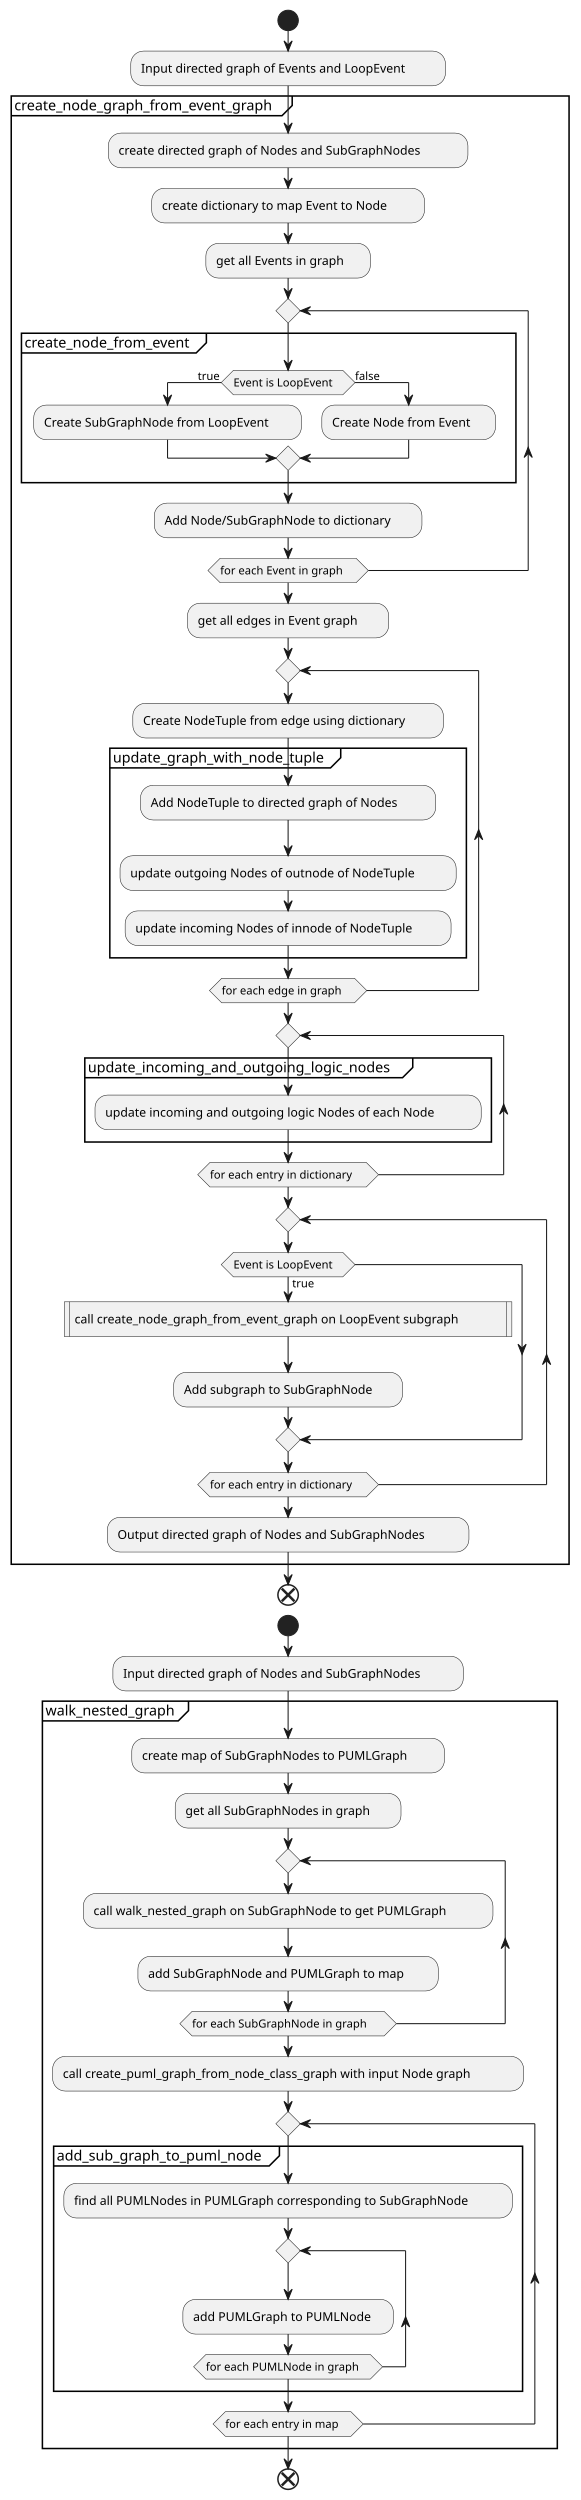
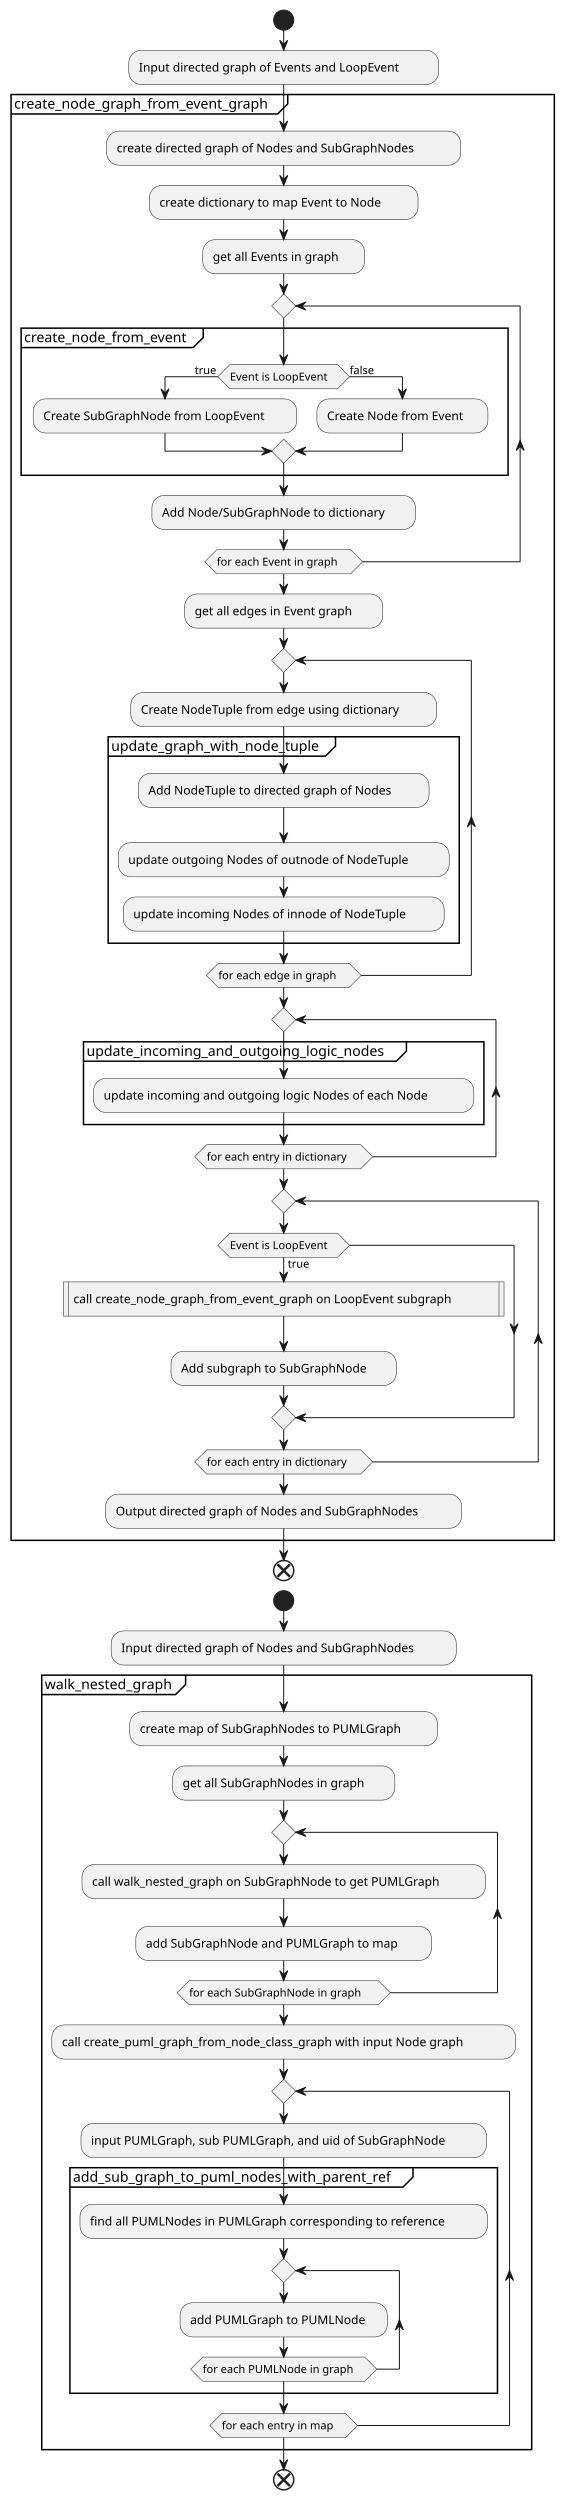
- <svg xmlns="http://www.w3.org/2000/svg" contentStyleType="text/css" height="2447px" preserveAspectRatio="none" style="width:568px;height:2447px;background:#FFFFFF;" version="1.1" viewBox="0 0 568 2447" width="568px" zoomAndPan="magnify">
+ <svg xmlns="http://www.w3.org/2000/svg" contentStyleType="text/css" height="2485px" preserveAspectRatio="none" style="width:562px;height:2485px;background:#FFFFFF;" version="1.1" viewBox="0 0 562 2485" width="562px" zoomAndPan="magnify">
  <defs />
  <g>
    <ellipse cx="282" cy="20" fill="#222222" rx="10" ry="10" style="stroke:#222222;stroke-width:1.0;" />
    <rect fill="#F1F1F1" height="33.969" rx="12.5" ry="12.5" style="stroke:#181818;stroke-width:0.5;" width="308" x="128" y="50" />
    <text fill="#000000" font-family="sans-serif" font-size="12" lengthAdjust="spacing" textLength="288" x="138" y="71.139">Input directed graph of Events and LoopEvent</text>
-     <rect fill="none" height="1437.152" style="stroke:#000000;stroke-width:1.5;" width="546" x="11" y="93.969" />
+     <rect fill="none" height="1437.152" style="stroke:#000000;stroke-width:1.5;" width="540" x="11" y="93.969" />
    <path d="M286,93.969 L286,103.266 L276,113.266 L11,113.266 " fill="none" style="stroke:#000000;stroke-width:1.5;" />
    <text fill="#000000" font-family="sans-serif" font-size="14" lengthAdjust="spacing" textLength="265" x="14" y="107.964">create_node_graph_from_event_graph</text>
    <rect fill="#F1F1F1" height="33.969" rx="12.5" ry="12.5" style="stroke:#181818;stroke-width:0.5;" width="352" x="106" y="130.266" />
    <text fill="#000000" font-family="sans-serif" font-size="12" lengthAdjust="spacing" textLength="332" x="116" y="151.404">create directed graph of Nodes and SubGraphNodes</text>
    <rect fill="#F1F1F1" height="33.969" rx="12.5" ry="12.5" style="stroke:#181818;stroke-width:0.5;" width="267" x="148.5" y="184.234" />
    <text fill="#000000" font-family="sans-serif" font-size="12" lengthAdjust="spacing" textLength="247" x="158.5" y="205.373">create dictionary to map Event to Node</text>
    <rect fill="#F1F1F1" height="33.969" rx="12.5" ry="12.5" style="stroke:#181818;stroke-width:0.5;" width="161" x="201.5" y="238.203" />
    <text fill="#000000" font-family="sans-serif" font-size="12" lengthAdjust="spacing" textLength="141" x="211.5" y="259.342">get all Events in graph</text>
    <rect fill="none" height="146.266" style="stroke:#000000;stroke-width:1.5;" width="484" x="21" y="326.172" />
    <path d="M202,326.172 L202,335.469 L192,345.469 L21,345.469 " fill="none" style="stroke:#000000;stroke-width:1.5;" />
    <text fill="#000000" font-family="sans-serif" font-size="14" lengthAdjust="spacing" textLength="171" x="24" y="340.167">create_node_from_event</text>
    <polygon fill="#F1F1F1" points="228.5,362.469,335.5,362.469,347.5,374.469,335.5,386.469,228.5,386.469,216.5,374.469,228.5,362.469" style="stroke:#181818;stroke-width:0.5;" />
    <text fill="#000000" font-family="sans-serif" font-size="11" lengthAdjust="spacing" textLength="107" x="228.5" y="378.277">Event is LoopEvent</text>
    <text fill="#000000" font-family="sans-serif" font-size="11" lengthAdjust="spacing" textLength="23" x="193.5" y="371.875">true</text>
    <text fill="#000000" font-family="sans-serif" font-size="11" lengthAdjust="spacing" textLength="28" x="347.5" y="371.875">false</text>
    <rect fill="#F1F1F1" height="33.969" rx="12.5" ry="12.5" style="stroke:#181818;stroke-width:0.5;" width="262" x="33" y="396.469" />
    <text fill="#000000" font-family="sans-serif" font-size="12" lengthAdjust="spacing" textLength="242" x="43" y="417.607">Create SubGraphNode from LoopEvent</text>
    <rect fill="#F1F1F1" height="33.969" rx="12.5" ry="12.5" style="stroke:#181818;stroke-width:0.5;" width="170" x="315" y="396.469" />
    <text fill="#000000" font-family="sans-serif" font-size="12" lengthAdjust="spacing" textLength="150" x="325" y="417.607">Create Node from Event</text>
    <polygon fill="#F1F1F1" points="282,436.438,294,448.438,282,460.438,270,448.438,282,436.438" style="stroke:#181818;stroke-width:0.5;" />
    <rect fill="#F1F1F1" height="33.969" rx="12.5" ry="12.5" style="stroke:#181818;stroke-width:0.5;" width="262" x="151" y="492.438" />
    <text fill="#000000" font-family="sans-serif" font-size="12" lengthAdjust="spacing" textLength="242" x="161" y="513.576">Add Node/SubGraphNode to dictionary</text>
    <polygon fill="#F1F1F1" points="282,292.172,294,304.172,282,316.172,270,304.172,282,292.172" style="stroke:#181818;stroke-width:0.5;" />
    <polygon fill="#F1F1F1" points="215.5,546.406,348.5,546.406,360.5,558.406,348.5,570.406,215.5,570.406,203.5,558.406,215.5,546.406" style="stroke:#181818;stroke-width:0.5;" />
    <text fill="#000000" font-family="sans-serif" font-size="11" lengthAdjust="spacing" textLength="133" x="215.5" y="562.214">for each Event in graph</text>
    <rect fill="#F1F1F1" height="33.969" rx="12.5" ry="12.5" style="stroke:#181818;stroke-width:0.5;" width="197" x="183.5" y="590.406" />
    <text fill="#000000" font-family="sans-serif" font-size="12" lengthAdjust="spacing" textLength="177" x="193.5" y="611.545">get all edges in Event graph</text>
    <rect fill="#F1F1F1" height="33.969" rx="12.5" ry="12.5" style="stroke:#181818;stroke-width:0.5;" width="304" x="130" y="688.375" />
    <text fill="#000000" font-family="sans-serif" font-size="12" lengthAdjust="spacing" textLength="284" x="140" y="709.514">Create NodeTuple from edge using dictionary</text>
    <rect fill="none" height="205.203" style="stroke:#000000;stroke-width:1.5;" width="349" x="107.5" y="732.344" />
    <path d="M333.5,732.344 L333.5,741.641 L323.5,751.641 L107.5,751.641 " fill="none" style="stroke:#000000;stroke-width:1.5;" />
    <text fill="#000000" font-family="sans-serif" font-size="14" lengthAdjust="spacing" textLength="216" x="110.5" y="746.339">update_graph_with_node_tuple</text>
    <rect fill="#F1F1F1" height="33.969" rx="12.5" ry="12.5" style="stroke:#181818;stroke-width:0.5;" width="289" x="137.5" y="768.641" />
    <text fill="#000000" font-family="sans-serif" font-size="12" lengthAdjust="spacing" textLength="269" x="147.5" y="789.779">Add NodeTuple to directed graph of Nodes</text>
    <rect fill="#F1F1F1" height="33.969" rx="12.5" ry="12.5" style="stroke:#181818;stroke-width:0.5;" width="329" x="117.5" y="837.609" />
    <text fill="#000000" font-family="sans-serif" font-size="12" lengthAdjust="spacing" textLength="309" x="127.5" y="858.748">update outgoing Nodes of outnode of NodeTuple</text>
    <rect fill="#F1F1F1" height="33.969" rx="12.5" ry="12.5" style="stroke:#181818;stroke-width:0.5;" width="319" x="122.5" y="891.578" />
    <text fill="#000000" font-family="sans-serif" font-size="12" lengthAdjust="spacing" textLength="299" x="132.5" y="912.717">update incoming Nodes of innode of NodeTuple</text>
    <polygon fill="#F1F1F1" points="282,644.375,294,656.375,282,668.375,270,656.375,282,644.375" style="stroke:#181818;stroke-width:0.5;" />
    <polygon fill="#F1F1F1" points="217,957.547,347,957.547,359,969.547,347,981.547,217,981.547,205,969.547,217,957.547" style="stroke:#181818;stroke-width:0.5;" />
    <text fill="#000000" font-family="sans-serif" font-size="11" lengthAdjust="spacing" textLength="130" x="217" y="973.355">for each edge in graph</text>
    <rect fill="none" height="82.266" style="stroke:#000000;stroke-width:1.5;" width="398" x="83" y="1035.547" />
    <path d="M404,1035.547 L404,1044.844 L394,1054.844 L83,1054.844 " fill="none" style="stroke:#000000;stroke-width:1.5;" />
    <text fill="#000000" font-family="sans-serif" font-size="14" lengthAdjust="spacing" textLength="311" x="86" y="1049.542">update_incoming_and_outgoing_logic_nodes</text>
    <rect fill="#F1F1F1" height="33.969" rx="12.5" ry="12.5" style="stroke:#181818;stroke-width:0.5;" width="378" x="93" y="1071.844" />
    <text fill="#000000" font-family="sans-serif" font-size="12" lengthAdjust="spacing" textLength="358" x="103" y="1092.982">update incoming and outgoing logic Nodes of each Node</text>
    <polygon fill="#F1F1F1" points="282,1001.547,294,1013.547,282,1025.547,270,1013.547,282,1001.547" style="stroke:#181818;stroke-width:0.5;" />
    <polygon fill="#F1F1F1" points="205.5,1137.812,358.5,1137.812,370.5,1149.812,358.5,1161.812,205.5,1161.812,193.5,1149.812,205.5,1137.812" style="stroke:#181818;stroke-width:0.5;" />
    <text fill="#000000" font-family="sans-serif" font-size="11" lengthAdjust="spacing" textLength="153" x="205.5" y="1153.621">for each entry in dictionary</text>
    <rect fill="#F1F1F1" height="33.969" style="stroke:#181818;stroke-width:0.5;" width="438" x="63" y="1274.215" />
    <line style="stroke:#181818;stroke-width:0.5;" x1="68" x2="68" y1="1274.215" y2="1308.184" />
    <line style="stroke:#181818;stroke-width:0.5;" x1="496" x2="496" y1="1274.215" y2="1308.184" />
    <text fill="#000000" font-family="sans-serif" font-size="12" lengthAdjust="spacing" textLength="418" x="73" y="1295.353">call create_node_graph_from_event_graph on LoopEvent subgraph</text>
    <rect fill="#F1F1F1" height="33.969" rx="12.5" ry="12.5" style="stroke:#181818;stroke-width:0.5;" width="224" x="170" y="1343.184" />
    <text fill="#000000" font-family="sans-serif" font-size="12" lengthAdjust="spacing" textLength="204" x="180" y="1364.322">Add subgraph to SubGraphNode</text>
    <polygon fill="#F1F1F1" points="228.5,1225.812,335.5,1225.812,347.5,1237.812,335.5,1249.812,228.5,1249.812,216.5,1237.812,228.5,1225.812" style="stroke:#181818;stroke-width:0.5;" />
    <text fill="#000000" font-family="sans-serif" font-size="11" lengthAdjust="spacing" textLength="23" x="286" y="1260.023">true</text>
    <text fill="#000000" font-family="sans-serif" font-size="11" lengthAdjust="spacing" textLength="107" x="228.5" y="1241.621">Event is LoopEvent</text>
    <polygon fill="#F1F1F1" points="282,1397.152,294,1409.152,282,1421.152,270,1409.152,282,1397.152" style="stroke:#181818;stroke-width:0.5;" />
    <polygon fill="#F1F1F1" points="282,1181.812,294,1193.812,282,1205.812,270,1193.812,282,1181.812" style="stroke:#181818;stroke-width:0.5;" />
    <polygon fill="#F1F1F1" points="205.5,1441.152,358.5,1441.152,370.5,1453.152,358.5,1465.152,205.5,1465.152,193.5,1453.152,205.5,1441.152" style="stroke:#181818;stroke-width:0.5;" />
    <text fill="#000000" font-family="sans-serif" font-size="11" lengthAdjust="spacing" textLength="153" x="205.5" y="1456.96">for each entry in dictionary</text>
    <rect fill="#F1F1F1" height="33.969" rx="12.5" ry="12.5" style="stroke:#181818;stroke-width:0.5;" width="354" x="105" y="1485.152" />
    <text fill="#000000" font-family="sans-serif" font-size="12" lengthAdjust="spacing" textLength="334" x="115" y="1506.291">Output directed graph of Nodes and SubGraphNodes</text>
    <ellipse cx="282" cy="1561.121" fill="none" rx="10" ry="10" style="stroke:#222222;stroke-width:1.5;" />
    <line style="stroke:#222222;stroke-width:2.5;" x1="275.813" x2="288.187" y1="1554.934" y2="1567.308" />
    <line style="stroke:#222222;stroke-width:2.5;" x1="288.187" x2="275.813" y1="1554.934" y2="1567.308" />
    <ellipse cx="282" cy="1591.121" fill="#222222" rx="10" ry="10" style="stroke:#222222;stroke-width:1.0;" />
    <rect fill="#F1F1F1" height="33.969" rx="12.5" ry="12.5" style="stroke:#181818;stroke-width:0.5;" width="343" x="110.5" y="1621.121" />
    <text fill="#000000" font-family="sans-serif" font-size="12" lengthAdjust="spacing" textLength="323" x="120.5" y="1642.26">Input directed graph of Nodes and SubGraphNodes</text>
-     <rect fill="none" height="731.523" style="stroke:#000000;stroke-width:1.5;" width="504" x="41.5" y="1665.09" />
+     <rect fill="none" height="769.844" style="stroke:#000000;stroke-width:1.5;" width="487" x="41.5" y="1665.09" />
    <path d="M184.5,1665.09 L184.5,1674.387 L174.5,1684.387 L41.5,1684.387 " fill="none" style="stroke:#000000;stroke-width:1.5;" />
    <text fill="#000000" font-family="sans-serif" font-size="14" lengthAdjust="spacing" textLength="133" x="44.5" y="1679.085">walk_nested_graph</text>
    <rect fill="#F1F1F1" height="33.969" rx="12.5" ry="12.5" style="stroke:#181818;stroke-width:0.5;" width="306" x="129" y="1701.387" />
    <text fill="#000000" font-family="sans-serif" font-size="12" lengthAdjust="spacing" textLength="286" x="139" y="1722.525">create map of SubGraphNodes to PUMLGraph</text>
    <rect fill="#F1F1F1" height="33.969" rx="12.5" ry="12.5" style="stroke:#181818;stroke-width:0.5;" width="221" x="171.5" y="1755.355" />
    <text fill="#000000" font-family="sans-serif" font-size="12" lengthAdjust="spacing" textLength="201" x="181.5" y="1776.494">get all SubGraphNodes in graph</text>
    <rect fill="#F1F1F1" height="33.969" rx="12.5" ry="12.5" style="stroke:#181818;stroke-width:0.5;" width="401" x="81.5" y="1853.324" />
    <text fill="#000000" font-family="sans-serif" font-size="12" lengthAdjust="spacing" textLength="381" x="91.5" y="1874.463">call walk_nested_graph on SubGraphNode to get PUMLGraph</text>
    <rect fill="#F1F1F1" height="33.969" rx="12.5" ry="12.5" style="stroke:#181818;stroke-width:0.5;" width="294" x="135" y="1914.793" />
    <text fill="#000000" font-family="sans-serif" font-size="12" lengthAdjust="spacing" textLength="274" x="145" y="1935.932">add SubGraphNode and PUMLGraph to map</text>
    <polygon fill="#F1F1F1" points="282,1809.324,294,1821.324,282,1833.324,270,1821.324,282,1809.324" style="stroke:#181818;stroke-width:0.5;" />
    <polygon fill="#F1F1F1" points="188,1968.762,376,1968.762,388,1980.762,376,1992.762,188,1992.762,176,1980.762,188,1968.762" style="stroke:#181818;stroke-width:0.5;" />
    <text fill="#000000" font-family="sans-serif" font-size="11" lengthAdjust="spacing" textLength="188" x="188" y="1984.57">for each SubGraphNode in graph</text>
    <rect fill="#F1F1F1" height="33.969" rx="12.5" ry="12.5" style="stroke:#181818;stroke-width:0.5;" width="461" x="51.5" y="2012.762" />
    <text fill="#000000" font-family="sans-serif" font-size="12" lengthAdjust="spacing" textLength="441" x="61.5" y="2033.9">call create_puml_graph_from_node_class_graph with input Node graph</text>
-     <rect fill="none" height="239.883" style="stroke:#000000;stroke-width:1.5;" width="459" x="52.5" y="2100.731" />
-     <path d="M273.5,2100.731 L273.5,2110.027 L263.5,2120.027 L52.5,2120.027 " fill="none" style="stroke:#000000;stroke-width:1.5;" />
-     <text fill="#000000" font-family="sans-serif" font-size="14" lengthAdjust="spacing" textLength="211" x="55.5" y="2114.726">add_sub_graph_to_puml_node</text>
-     <rect fill="#F1F1F1" height="33.969" rx="12.5" ry="12.5" style="stroke:#181818;stroke-width:0.5;" width="439" x="62.5" y="2137.027" />
-     <text fill="#000000" font-family="sans-serif" font-size="12" lengthAdjust="spacing" textLength="419" x="72.5" y="2158.166">find all PUMLNodes in PUMLGraph corresponding to SubGraphNode</text>
-     <rect fill="#F1F1F1" height="33.969" rx="12.5" ry="12.5" style="stroke:#181818;stroke-width:0.5;" width="206" x="179" y="2250.644" />
-     <text fill="#000000" font-family="sans-serif" font-size="12" lengthAdjust="spacing" textLength="186" x="189" y="2271.783">add PUMLGraph to PUMLNode</text>
-     <polygon fill="#F1F1F1" points="282,2190.996,294,2202.996,282,2214.996,270,2202.996,282,2190.996" style="stroke:#181818;stroke-width:0.5;" />
-     <polygon fill="#F1F1F1" points="201.5,2304.613,362.5,2304.613,374.5,2316.613,362.5,2328.613,201.5,2328.613,189.5,2316.613,201.5,2304.613" style="stroke:#181818;stroke-width:0.5;" />
-     <text fill="#000000" font-family="sans-serif" font-size="11" lengthAdjust="spacing" textLength="161" x="201.5" y="2320.421">for each PUMLNode in graph</text>
+     <rect fill="#F1F1F1" height="33.969" rx="12.5" ry="12.5" style="stroke:#181818;stroke-width:0.5;" width="403" x="80.5" y="2110.731" />
+     <text fill="#000000" font-family="sans-serif" font-size="12" lengthAdjust="spacing" textLength="383" x="90.5" y="2131.869">input PUMLGraph, sub PUMLGraph, and uid of SubGraphNode</text>
+     <rect fill="none" height="224.234" style="stroke:#000000;stroke-width:1.5;" width="425" x="69.5" y="2154.699" />
+     <path d="M410.5,2154.699 L410.5,2163.996 L400.5,2173.996 L69.5,2173.996 " fill="none" style="stroke:#000000;stroke-width:1.5;" />
+     <text fill="#000000" font-family="sans-serif" font-size="14" lengthAdjust="spacing" textLength="331" x="72.5" y="2168.694">add_sub_graph_to_puml_nodes_with_parent_ref</text>
+     <rect fill="#F1F1F1" height="33.969" rx="12.5" ry="12.5" style="stroke:#181818;stroke-width:0.5;" width="405" x="79.5" y="2190.996" />
+     <text fill="#000000" font-family="sans-serif" font-size="12" lengthAdjust="spacing" textLength="385" x="89.5" y="2212.135">find all PUMLNodes in PUMLGraph corresponding to reference</text>
+     <rect fill="#F1F1F1" height="33.969" rx="12.5" ry="12.5" style="stroke:#181818;stroke-width:0.5;" width="206" x="179" y="2288.965" />
+     <text fill="#000000" font-family="sans-serif" font-size="12" lengthAdjust="spacing" textLength="186" x="189" y="2310.104">add PUMLGraph to PUMLNode</text>
+     <polygon fill="#F1F1F1" points="282,2244.965,294,2256.965,282,2268.965,270,2256.965,282,2244.965" style="stroke:#181818;stroke-width:0.5;" />
+     <polygon fill="#F1F1F1" points="201.5,2342.934,362.5,2342.934,374.5,2354.934,362.5,2366.934,201.5,2366.934,189.5,2354.934,201.5,2342.934" style="stroke:#181818;stroke-width:0.5;" />
+     <text fill="#000000" font-family="sans-serif" font-size="11" lengthAdjust="spacing" textLength="161" x="201.5" y="2358.742">for each PUMLNode in graph</text>
    <polygon fill="#F1F1F1" points="282,2066.731,294,2078.731,282,2090.731,270,2078.731,282,2066.731" style="stroke:#181818;stroke-width:0.5;" />
-     <polygon fill="#F1F1F1" points="220.5,2360.613,343.5,2360.613,355.5,2372.613,343.5,2384.613,220.5,2384.613,208.5,2372.613,220.5,2360.613" style="stroke:#181818;stroke-width:0.5;" />
-     <text fill="#000000" font-family="sans-serif" font-size="11" lengthAdjust="spacing" textLength="123" x="220.5" y="2376.421">for each entry in map</text>
-     <ellipse cx="282" cy="2426.613" fill="none" rx="10" ry="10" style="stroke:#222222;stroke-width:1.5;" />
-     <line style="stroke:#222222;stroke-width:2.5;" x1="275.813" x2="288.187" y1="2420.426" y2="2432.8" />
-     <line style="stroke:#222222;stroke-width:2.5;" x1="288.187" x2="275.813" y1="2420.426" y2="2432.8" />
+     <polygon fill="#F1F1F1" points="220.5,2398.934,343.5,2398.934,355.5,2410.934,343.5,2422.934,220.5,2422.934,208.5,2410.934,220.5,2398.934" style="stroke:#181818;stroke-width:0.5;" />
+     <text fill="#000000" font-family="sans-serif" font-size="11" lengthAdjust="spacing" textLength="123" x="220.5" y="2414.742">for each entry in map</text>
+     <ellipse cx="282" cy="2464.934" fill="none" rx="10" ry="10" style="stroke:#222222;stroke-width:1.5;" />
+     <line style="stroke:#222222;stroke-width:2.5;" x1="275.813" x2="288.187" y1="2458.746" y2="2471.121" />
+     <line style="stroke:#222222;stroke-width:2.5;" x1="288.187" x2="275.813" y1="2458.746" y2="2471.121" />
    <line style="stroke:#181818;stroke-width:1.0;" x1="282" x2="282" y1="30" y2="50" />
    <polygon fill="#181818" points="278,40,282,50,286,40,282,44" style="stroke:#181818;stroke-width:1.0;" />
    <line style="stroke:#181818;stroke-width:1.0;" x1="282" x2="282" y1="164.234" y2="184.234" />
    <polygon fill="#181818" points="278,174.234,282,184.234,286,174.234,282,178.234" style="stroke:#181818;stroke-width:1.0;" />
    <line style="stroke:#181818;stroke-width:1.0;" x1="282" x2="282" y1="218.203" y2="238.203" />
    <polygon fill="#181818" points="278,228.203,282,238.203,286,228.203,282,232.203" style="stroke:#181818;stroke-width:1.0;" />
    <line style="stroke:#181818;stroke-width:1.0;" x1="216.5" x2="164" y1="374.469" y2="374.469" />
    <line style="stroke:#181818;stroke-width:1.0;" x1="164" x2="164" y1="374.469" y2="396.469" />
    <polygon fill="#181818" points="160,386.469,164,396.469,168,386.469,164,390.469" style="stroke:#181818;stroke-width:1.0;" />
    <line style="stroke:#181818;stroke-width:1.0;" x1="347.5" x2="400" y1="374.469" y2="374.469" />
    <line style="stroke:#181818;stroke-width:1.0;" x1="400" x2="400" y1="374.469" y2="396.469" />
    <polygon fill="#181818" points="396,386.469,400,396.469,404,386.469,400,390.469" style="stroke:#181818;stroke-width:1.0;" />
    <line style="stroke:#181818;stroke-width:1.0;" x1="164" x2="164" y1="430.438" y2="448.438" />
    <line style="stroke:#181818;stroke-width:1.0;" x1="164" x2="270" y1="448.438" y2="448.438" />
    <polygon fill="#181818" points="260,444.438,270,448.438,260,452.438,264,448.438" style="stroke:#181818;stroke-width:1.0;" />
    <line style="stroke:#181818;stroke-width:1.0;" x1="400" x2="400" y1="430.438" y2="448.438" />
    <line style="stroke:#181818;stroke-width:1.0;" x1="400" x2="294" y1="448.438" y2="448.438" />
    <polygon fill="#181818" points="304,444.438,294,448.438,304,452.438,300,448.438" style="stroke:#181818;stroke-width:1.0;" />
    <line style="stroke:#181818;stroke-width:1.0;" x1="282" x2="282" y1="460.438" y2="492.438" />
    <polygon fill="#181818" points="278,482.438,282,492.438,286,482.438,282,486.438" style="stroke:#181818;stroke-width:1.0;" />
    <line style="stroke:#181818;stroke-width:1.0;" x1="282" x2="282" y1="316.172" y2="362.469" />
    <polygon fill="#181818" points="278,352.469,282,362.469,286,352.469,282,356.469" style="stroke:#181818;stroke-width:1.0;" />
    <line style="stroke:#181818;stroke-width:1.0;" x1="360.5" x2="517" y1="558.406" y2="558.406" />
    <polygon fill="#181818" points="513,447.789,517,437.789,521,447.789,517,443.789" style="stroke:#181818;stroke-width:1.0;" />
    <line style="stroke:#181818;stroke-width:1.0;" x1="517" x2="517" y1="304.172" y2="558.406" />
    <line style="stroke:#181818;stroke-width:1.0;" x1="517" x2="294" y1="304.172" y2="304.172" />
    <polygon fill="#181818" points="304,300.172,294,304.172,304,308.172,300,304.172" style="stroke:#181818;stroke-width:1.0;" />
    <line style="stroke:#181818;stroke-width:1.0;" x1="282" x2="282" y1="526.406" y2="546.406" />
    <polygon fill="#181818" points="278,536.406,282,546.406,286,536.406,282,540.406" style="stroke:#181818;stroke-width:1.0;" />
    <line style="stroke:#181818;stroke-width:1.0;" x1="282" x2="282" y1="272.172" y2="292.172" />
    <polygon fill="#181818" points="278,282.172,282,292.172,286,282.172,282,286.172" style="stroke:#181818;stroke-width:1.0;" />
    <line style="stroke:#181818;stroke-width:1.0;" x1="282" x2="282" y1="570.406" y2="590.406" />
    <polygon fill="#181818" points="278,580.406,282,590.406,286,580.406,282,584.406" style="stroke:#181818;stroke-width:1.0;" />
    <line style="stroke:#181818;stroke-width:1.0;" x1="282" x2="282" y1="802.609" y2="837.609" />
    <polygon fill="#181818" points="278,827.609,282,837.609,286,827.609,282,831.609" style="stroke:#181818;stroke-width:1.0;" />
    <line style="stroke:#181818;stroke-width:1.0;" x1="282" x2="282" y1="871.578" y2="891.578" />
    <polygon fill="#181818" points="278,881.578,282,891.578,286,881.578,282,885.578" style="stroke:#181818;stroke-width:1.0;" />
    <line style="stroke:#181818;stroke-width:1.0;" x1="282" x2="282" y1="722.344" y2="768.641" />
    <polygon fill="#181818" points="278,758.641,282,768.641,286,758.641,282,762.641" style="stroke:#181818;stroke-width:1.0;" />
    <line style="stroke:#181818;stroke-width:1.0;" x1="282" x2="282" y1="668.375" y2="688.375" />
    <polygon fill="#181818" points="278,678.375,282,688.375,286,678.375,282,682.375" style="stroke:#181818;stroke-width:1.0;" />
    <line style="stroke:#181818;stroke-width:1.0;" x1="359" x2="468.5" y1="969.547" y2="969.547" />
    <polygon fill="#181818" points="464.5,821.961,468.5,811.961,472.5,821.961,468.5,817.961" style="stroke:#181818;stroke-width:1.0;" />
    <line style="stroke:#181818;stroke-width:1.0;" x1="468.5" x2="468.5" y1="656.375" y2="969.547" />
    <line style="stroke:#181818;stroke-width:1.0;" x1="468.5" x2="294" y1="656.375" y2="656.375" />
    <polygon fill="#181818" points="304,652.375,294,656.375,304,660.375,300,656.375" style="stroke:#181818;stroke-width:1.0;" />
    <line style="stroke:#181818;stroke-width:1.0;" x1="282" x2="282" y1="925.547" y2="957.547" />
    <polygon fill="#181818" points="278,947.547,282,957.547,286,947.547,282,951.547" style="stroke:#181818;stroke-width:1.0;" />
    <line style="stroke:#181818;stroke-width:1.0;" x1="282" x2="282" y1="624.375" y2="644.375" />
    <polygon fill="#181818" points="278,634.375,282,644.375,286,634.375,282,638.375" style="stroke:#181818;stroke-width:1.0;" />
    <line style="stroke:#181818;stroke-width:1.0;" x1="282" x2="282" y1="1025.547" y2="1071.844" />
    <polygon fill="#181818" points="278,1061.844,282,1071.844,286,1061.844,282,1065.844" style="stroke:#181818;stroke-width:1.0;" />
    <line style="stroke:#181818;stroke-width:1.0;" x1="370.5" x2="493" y1="1149.812" y2="1149.812" />
    <polygon fill="#181818" points="489,1090.68,493,1080.68,497,1090.68,493,1086.68" style="stroke:#181818;stroke-width:1.0;" />
    <line style="stroke:#181818;stroke-width:1.0;" x1="493" x2="493" y1="1013.547" y2="1149.812" />
    <line style="stroke:#181818;stroke-width:1.0;" x1="493" x2="294" y1="1013.547" y2="1013.547" />
    <polygon fill="#181818" points="304,1009.547,294,1013.547,304,1017.547,300,1013.547" style="stroke:#181818;stroke-width:1.0;" />
    <line style="stroke:#181818;stroke-width:1.0;" x1="282" x2="282" y1="1105.812" y2="1137.812" />
    <polygon fill="#181818" points="278,1127.812,282,1137.812,286,1127.812,282,1131.812" style="stroke:#181818;stroke-width:1.0;" />
    <line style="stroke:#181818;stroke-width:1.0;" x1="282" x2="282" y1="981.547" y2="1001.547" />
    <polygon fill="#181818" points="278,991.547,282,1001.547,286,991.547,282,995.547" style="stroke:#181818;stroke-width:1.0;" />
    <line style="stroke:#181818;stroke-width:1.0;" x1="282" x2="282" y1="1308.184" y2="1343.184" />
    <polygon fill="#181818" points="278,1333.184,282,1343.184,286,1333.184,282,1337.184" style="stroke:#181818;stroke-width:1.0;" />
    <line style="stroke:#181818;stroke-width:1.0;" x1="282" x2="282" y1="1249.812" y2="1274.215" />
    <polygon fill="#181818" points="278,1264.215,282,1274.215,286,1264.215,282,1268.215" style="stroke:#181818;stroke-width:1.0;" />
    <line style="stroke:#181818;stroke-width:1.0;" x1="347.5" x2="511" y1="1237.812" y2="1237.812" />
    <polygon fill="#181818" points="507,1315.684,511,1325.684,515,1315.684,511,1319.684" style="stroke:#181818;stroke-width:1.0;" />
    <line style="stroke:#181818;stroke-width:1.0;" x1="511" x2="511" y1="1237.812" y2="1409.152" />
    <line style="stroke:#181818;stroke-width:1.0;" x1="511" x2="294" y1="1409.152" y2="1409.152" />
    <polygon fill="#181818" points="304,1405.152,294,1409.152,304,1413.152,300,1409.152" style="stroke:#181818;stroke-width:1.0;" />
    <line style="stroke:#181818;stroke-width:1.0;" x1="282" x2="282" y1="1377.152" y2="1397.152" />
    <polygon fill="#181818" points="278,1387.152,282,1397.152,286,1387.152,282,1391.152" style="stroke:#181818;stroke-width:1.0;" />
    <line style="stroke:#181818;stroke-width:1.0;" x1="282" x2="282" y1="1205.812" y2="1225.812" />
    <polygon fill="#181818" points="278,1215.812,282,1225.812,286,1215.812,282,1219.812" style="stroke:#181818;stroke-width:1.0;" />
    <line style="stroke:#181818;stroke-width:1.0;" x1="370.5" x2="535" y1="1453.152" y2="1453.152" />
    <polygon fill="#181818" points="531,1335.684,535,1325.684,539,1335.684,535,1331.684" style="stroke:#181818;stroke-width:1.0;" />
    <line style="stroke:#181818;stroke-width:1.0;" x1="535" x2="535" y1="1193.812" y2="1453.152" />
    <line style="stroke:#181818;stroke-width:1.0;" x1="535" x2="294" y1="1193.812" y2="1193.812" />
    <polygon fill="#181818" points="304,1189.812,294,1193.812,304,1197.812,300,1193.812" style="stroke:#181818;stroke-width:1.0;" />
    <line style="stroke:#181818;stroke-width:1.0;" x1="282" x2="282" y1="1421.152" y2="1441.152" />
    <polygon fill="#181818" points="278,1431.152,282,1441.152,286,1431.152,282,1435.152" style="stroke:#181818;stroke-width:1.0;" />
    <line style="stroke:#181818;stroke-width:1.0;" x1="282" x2="282" y1="1161.812" y2="1181.812" />
    <polygon fill="#181818" points="278,1171.812,282,1181.812,286,1171.812,282,1175.812" style="stroke:#181818;stroke-width:1.0;" />
    <line style="stroke:#181818;stroke-width:1.0;" x1="282" x2="282" y1="1465.152" y2="1485.152" />
    <polygon fill="#181818" points="278,1475.152,282,1485.152,286,1475.152,282,1479.152" style="stroke:#181818;stroke-width:1.0;" />
    <line style="stroke:#181818;stroke-width:1.0;" x1="282" x2="282" y1="83.969" y2="130.266" />
    <polygon fill="#181818" points="278,120.266,282,130.266,286,120.266,282,124.266" style="stroke:#181818;stroke-width:1.0;" />
    <line style="stroke:#181818;stroke-width:1.0;" x1="282" x2="282" y1="1519.121" y2="1551.121" />
    <polygon fill="#181818" points="278,1541.121,282,1551.121,286,1541.121,282,1545.121" style="stroke:#181818;stroke-width:1.0;" />
    <line style="stroke:#181818;stroke-width:1.0;" x1="282" x2="282" y1="1601.121" y2="1621.121" />
    <polygon fill="#181818" points="278,1611.121,282,1621.121,286,1611.121,282,1615.121" style="stroke:#181818;stroke-width:1.0;" />
    <line style="stroke:#181818;stroke-width:1.0;" x1="282" x2="282" y1="1735.355" y2="1755.355" />
    <polygon fill="#181818" points="278,1745.355,282,1755.355,286,1745.355,282,1749.355" style="stroke:#181818;stroke-width:1.0;" />
    <line style="stroke:#181818;stroke-width:1.0;" x1="282" x2="282" y1="1887.293" y2="1914.793" />
    <polygon fill="#181818" points="278,1904.793,282,1914.793,286,1904.793,282,1908.793" style="stroke:#181818;stroke-width:1.0;" />
    <line style="stroke:#181818;stroke-width:1.0;" x1="282" x2="282" y1="1833.324" y2="1853.324" />
    <polygon fill="#181818" points="278,1843.324,282,1853.324,286,1843.324,282,1847.324" style="stroke:#181818;stroke-width:1.0;" />
    <line style="stroke:#181818;stroke-width:1.0;" x1="388" x2="494.5" y1="1980.762" y2="1980.762" />
    <polygon fill="#181818" points="490.5,1907.293,494.5,1897.293,498.5,1907.293,494.5,1903.293" style="stroke:#181818;stroke-width:1.0;" />
    <line style="stroke:#181818;stroke-width:1.0;" x1="494.5" x2="494.5" y1="1821.324" y2="1980.762" />
    <line style="stroke:#181818;stroke-width:1.0;" x1="494.5" x2="294" y1="1821.324" y2="1821.324" />
    <polygon fill="#181818" points="304,1817.324,294,1821.324,304,1825.324,300,1821.324" style="stroke:#181818;stroke-width:1.0;" />
    <line style="stroke:#181818;stroke-width:1.0;" x1="282" x2="282" y1="1948.762" y2="1968.762" />
    <polygon fill="#181818" points="278,1958.762,282,1968.762,286,1958.762,282,1962.762" style="stroke:#181818;stroke-width:1.0;" />
    <line style="stroke:#181818;stroke-width:1.0;" x1="282" x2="282" y1="1789.324" y2="1809.324" />
    <polygon fill="#181818" points="278,1799.324,282,1809.324,286,1799.324,282,1803.324" style="stroke:#181818;stroke-width:1.0;" />
    <line style="stroke:#181818;stroke-width:1.0;" x1="282" x2="282" y1="1992.762" y2="2012.762" />
    <polygon fill="#181818" points="278,2002.762,282,2012.762,286,2002.762,282,2006.762" style="stroke:#181818;stroke-width:1.0;" />
-     <line style="stroke:#181818;stroke-width:1.0;" x1="282" x2="282" y1="2214.996" y2="2250.644" />
-     <polygon fill="#181818" points="278,2240.644,282,2250.644,286,2240.644,282,2244.644" style="stroke:#181818;stroke-width:1.0;" />
-     <line style="stroke:#181818;stroke-width:1.0;" x1="374.5" x2="397" y1="2316.613" y2="2316.613" />
-     <polygon fill="#181818" points="393,2277.629,397,2267.629,401,2277.629,397,2273.629" style="stroke:#181818;stroke-width:1.0;" />
-     <line style="stroke:#181818;stroke-width:1.0;" x1="397" x2="397" y1="2202.996" y2="2316.613" />
-     <line style="stroke:#181818;stroke-width:1.0;" x1="397" x2="294" y1="2202.996" y2="2202.996" />
-     <polygon fill="#181818" points="304,2198.996,294,2202.996,304,2206.996,300,2202.996" style="stroke:#181818;stroke-width:1.0;" />
-     <line style="stroke:#181818;stroke-width:1.0;" x1="282" x2="282" y1="2284.613" y2="2304.613" />
-     <polygon fill="#181818" points="278,2294.613,282,2304.613,286,2294.613,282,2298.613" style="stroke:#181818;stroke-width:1.0;" />
-     <line style="stroke:#181818;stroke-width:1.0;" x1="282" x2="282" y1="2170.996" y2="2190.996" />
+     <line style="stroke:#181818;stroke-width:1.0;" x1="282" x2="282" y1="2268.965" y2="2288.965" />
+     <polygon fill="#181818" points="278,2278.965,282,2288.965,286,2278.965,282,2282.965" style="stroke:#181818;stroke-width:1.0;" />
+     <line style="stroke:#181818;stroke-width:1.0;" x1="374.5" x2="397" y1="2354.934" y2="2354.934" />
+     <polygon fill="#181818" points="393,2315.949,397,2305.949,401,2315.949,397,2311.949" style="stroke:#181818;stroke-width:1.0;" />
+     <line style="stroke:#181818;stroke-width:1.0;" x1="397" x2="397" y1="2256.965" y2="2354.934" />
+     <line style="stroke:#181818;stroke-width:1.0;" x1="397" x2="294" y1="2256.965" y2="2256.965" />
+     <polygon fill="#181818" points="304,2252.965,294,2256.965,304,2260.965,300,2256.965" style="stroke:#181818;stroke-width:1.0;" />
+     <line style="stroke:#181818;stroke-width:1.0;" x1="282" x2="282" y1="2322.934" y2="2342.934" />
+     <polygon fill="#181818" points="278,2332.934,282,2342.934,286,2332.934,282,2336.934" style="stroke:#181818;stroke-width:1.0;" />
+     <line style="stroke:#181818;stroke-width:1.0;" x1="282" x2="282" y1="2224.965" y2="2244.965" />
+     <polygon fill="#181818" points="278,2234.965,282,2244.965,286,2234.965,282,2238.965" style="stroke:#181818;stroke-width:1.0;" />
+     <line style="stroke:#181818;stroke-width:1.0;" x1="282" x2="282" y1="2144.699" y2="2190.996" />
    <polygon fill="#181818" points="278,2180.996,282,2190.996,286,2180.996,282,2184.996" style="stroke:#181818;stroke-width:1.0;" />
-     <line style="stroke:#181818;stroke-width:1.0;" x1="282" x2="282" y1="2090.731" y2="2137.027" />
-     <polygon fill="#181818" points="278,2127.027,282,2137.027,286,2127.027,282,2131.027" style="stroke:#181818;stroke-width:1.0;" />
-     <line style="stroke:#181818;stroke-width:1.0;" x1="355.5" x2="523.5" y1="2372.613" y2="2372.613" />
-     <polygon fill="#181818" points="519.5,2234.996,523.5,2224.996,527.5,2234.996,523.5,2230.996" style="stroke:#181818;stroke-width:1.0;" />
-     <line style="stroke:#181818;stroke-width:1.0;" x1="523.5" x2="523.5" y1="2078.731" y2="2372.613" />
-     <line style="stroke:#181818;stroke-width:1.0;" x1="523.5" x2="294" y1="2078.731" y2="2078.731" />
+     <line style="stroke:#181818;stroke-width:1.0;" x1="282" x2="282" y1="2090.731" y2="2110.731" />
+     <polygon fill="#181818" points="278,2100.731,282,2110.731,286,2100.731,282,2104.731" style="stroke:#181818;stroke-width:1.0;" />
+     <line style="stroke:#181818;stroke-width:1.0;" x1="355.5" x2="506.5" y1="2410.934" y2="2410.934" />
+     <polygon fill="#181818" points="502.5,2266.832,506.5,2256.832,510.5,2266.832,506.5,2262.832" style="stroke:#181818;stroke-width:1.0;" />
+     <line style="stroke:#181818;stroke-width:1.0;" x1="506.5" x2="506.5" y1="2078.731" y2="2410.934" />
+     <line style="stroke:#181818;stroke-width:1.0;" x1="506.5" x2="294" y1="2078.731" y2="2078.731" />
    <polygon fill="#181818" points="304,2074.731,294,2078.731,304,2082.731,300,2078.731" style="stroke:#181818;stroke-width:1.0;" />
-     <line style="stroke:#181818;stroke-width:1.0;" x1="282" x2="282" y1="2328.613" y2="2360.613" />
-     <polygon fill="#181818" points="278,2350.613,282,2360.613,286,2350.613,282,2354.613" style="stroke:#181818;stroke-width:1.0;" />
+     <line style="stroke:#181818;stroke-width:1.0;" x1="282" x2="282" y1="2366.934" y2="2398.934" />
+     <polygon fill="#181818" points="278,2388.934,282,2398.934,286,2388.934,282,2392.934" style="stroke:#181818;stroke-width:1.0;" />
    <line style="stroke:#181818;stroke-width:1.0;" x1="282" x2="282" y1="2046.73" y2="2066.731" />
    <polygon fill="#181818" points="278,2056.731,282,2066.731,286,2056.731,282,2060.731" style="stroke:#181818;stroke-width:1.0;" />
    <line style="stroke:#181818;stroke-width:1.0;" x1="282" x2="282" y1="1655.09" y2="1701.387" />
    <polygon fill="#181818" points="278,1691.387,282,1701.387,286,1691.387,282,1695.387" style="stroke:#181818;stroke-width:1.0;" />
-     <line style="stroke:#181818;stroke-width:1.0;" x1="282" x2="282" y1="2384.613" y2="2416.613" />
-     <polygon fill="#181818" points="278,2406.613,282,2416.613,286,2406.613,282,2410.613" style="stroke:#181818;stroke-width:1.0;" />
+     <line style="stroke:#181818;stroke-width:1.0;" x1="282" x2="282" y1="2422.934" y2="2454.934" />
+     <polygon fill="#181818" points="278,2444.934,282,2454.934,286,2444.934,282,2448.934" style="stroke:#181818;stroke-width:1.0;" />
  </g>
</svg>
